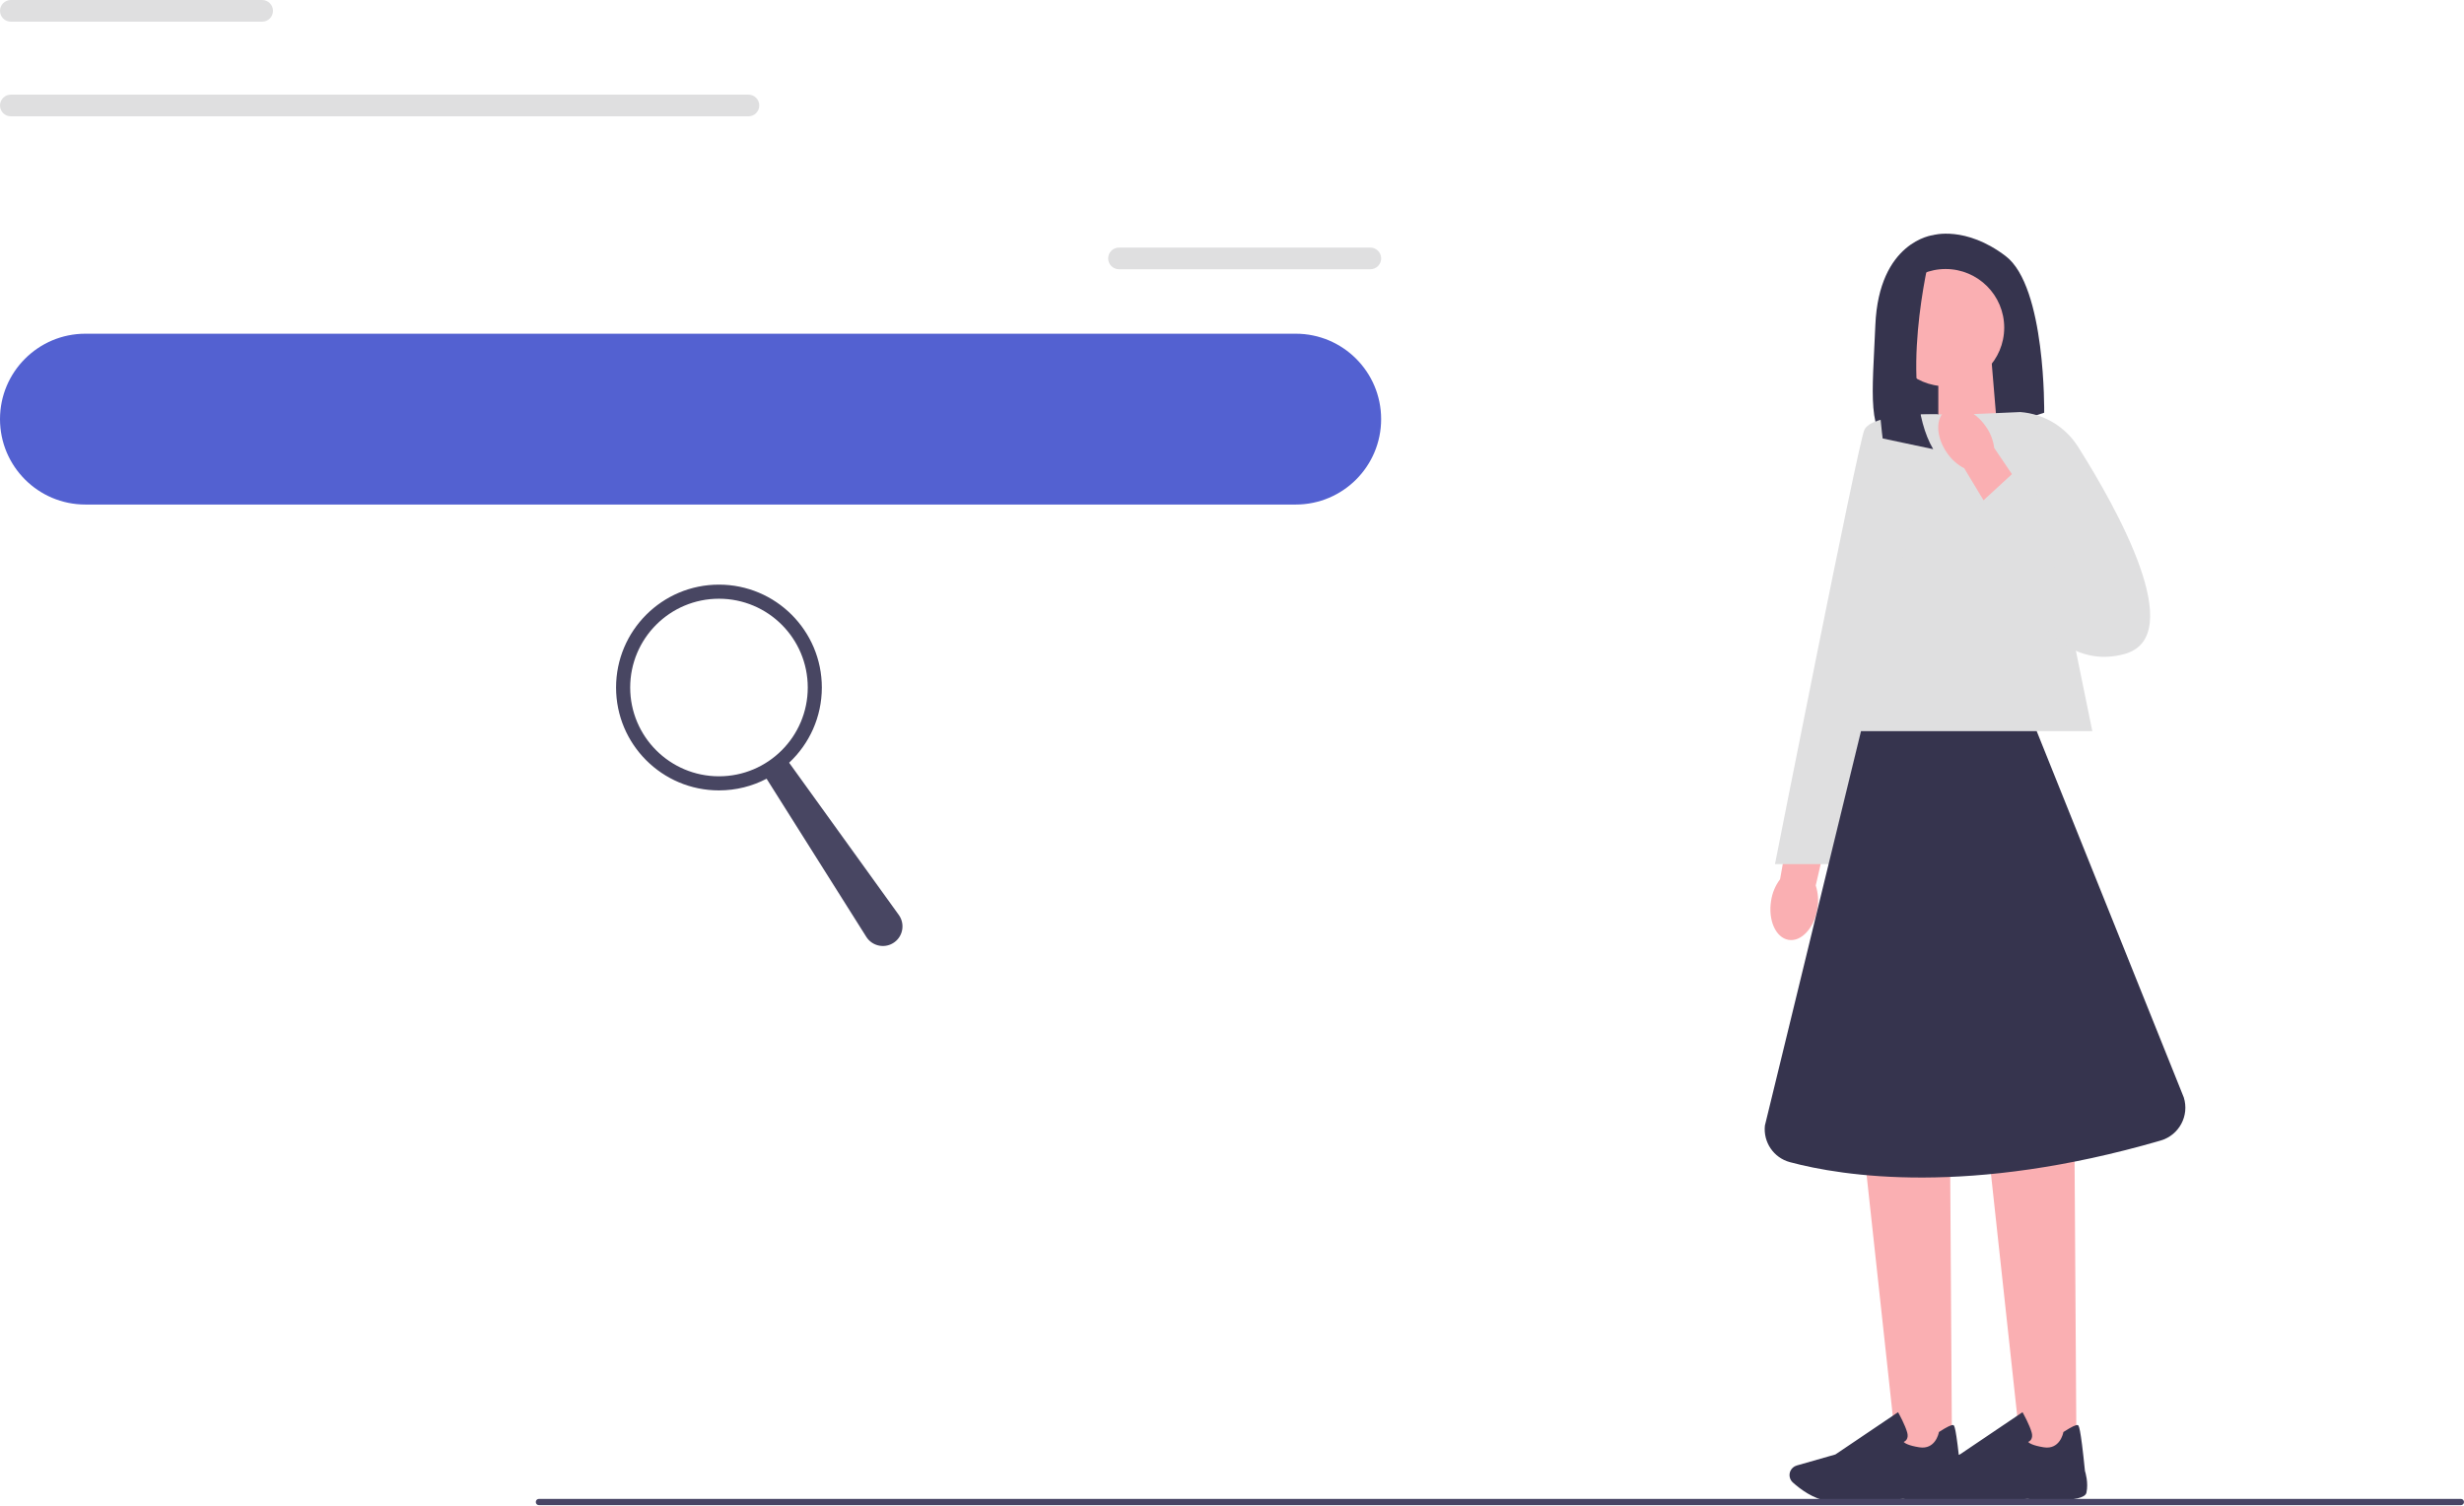
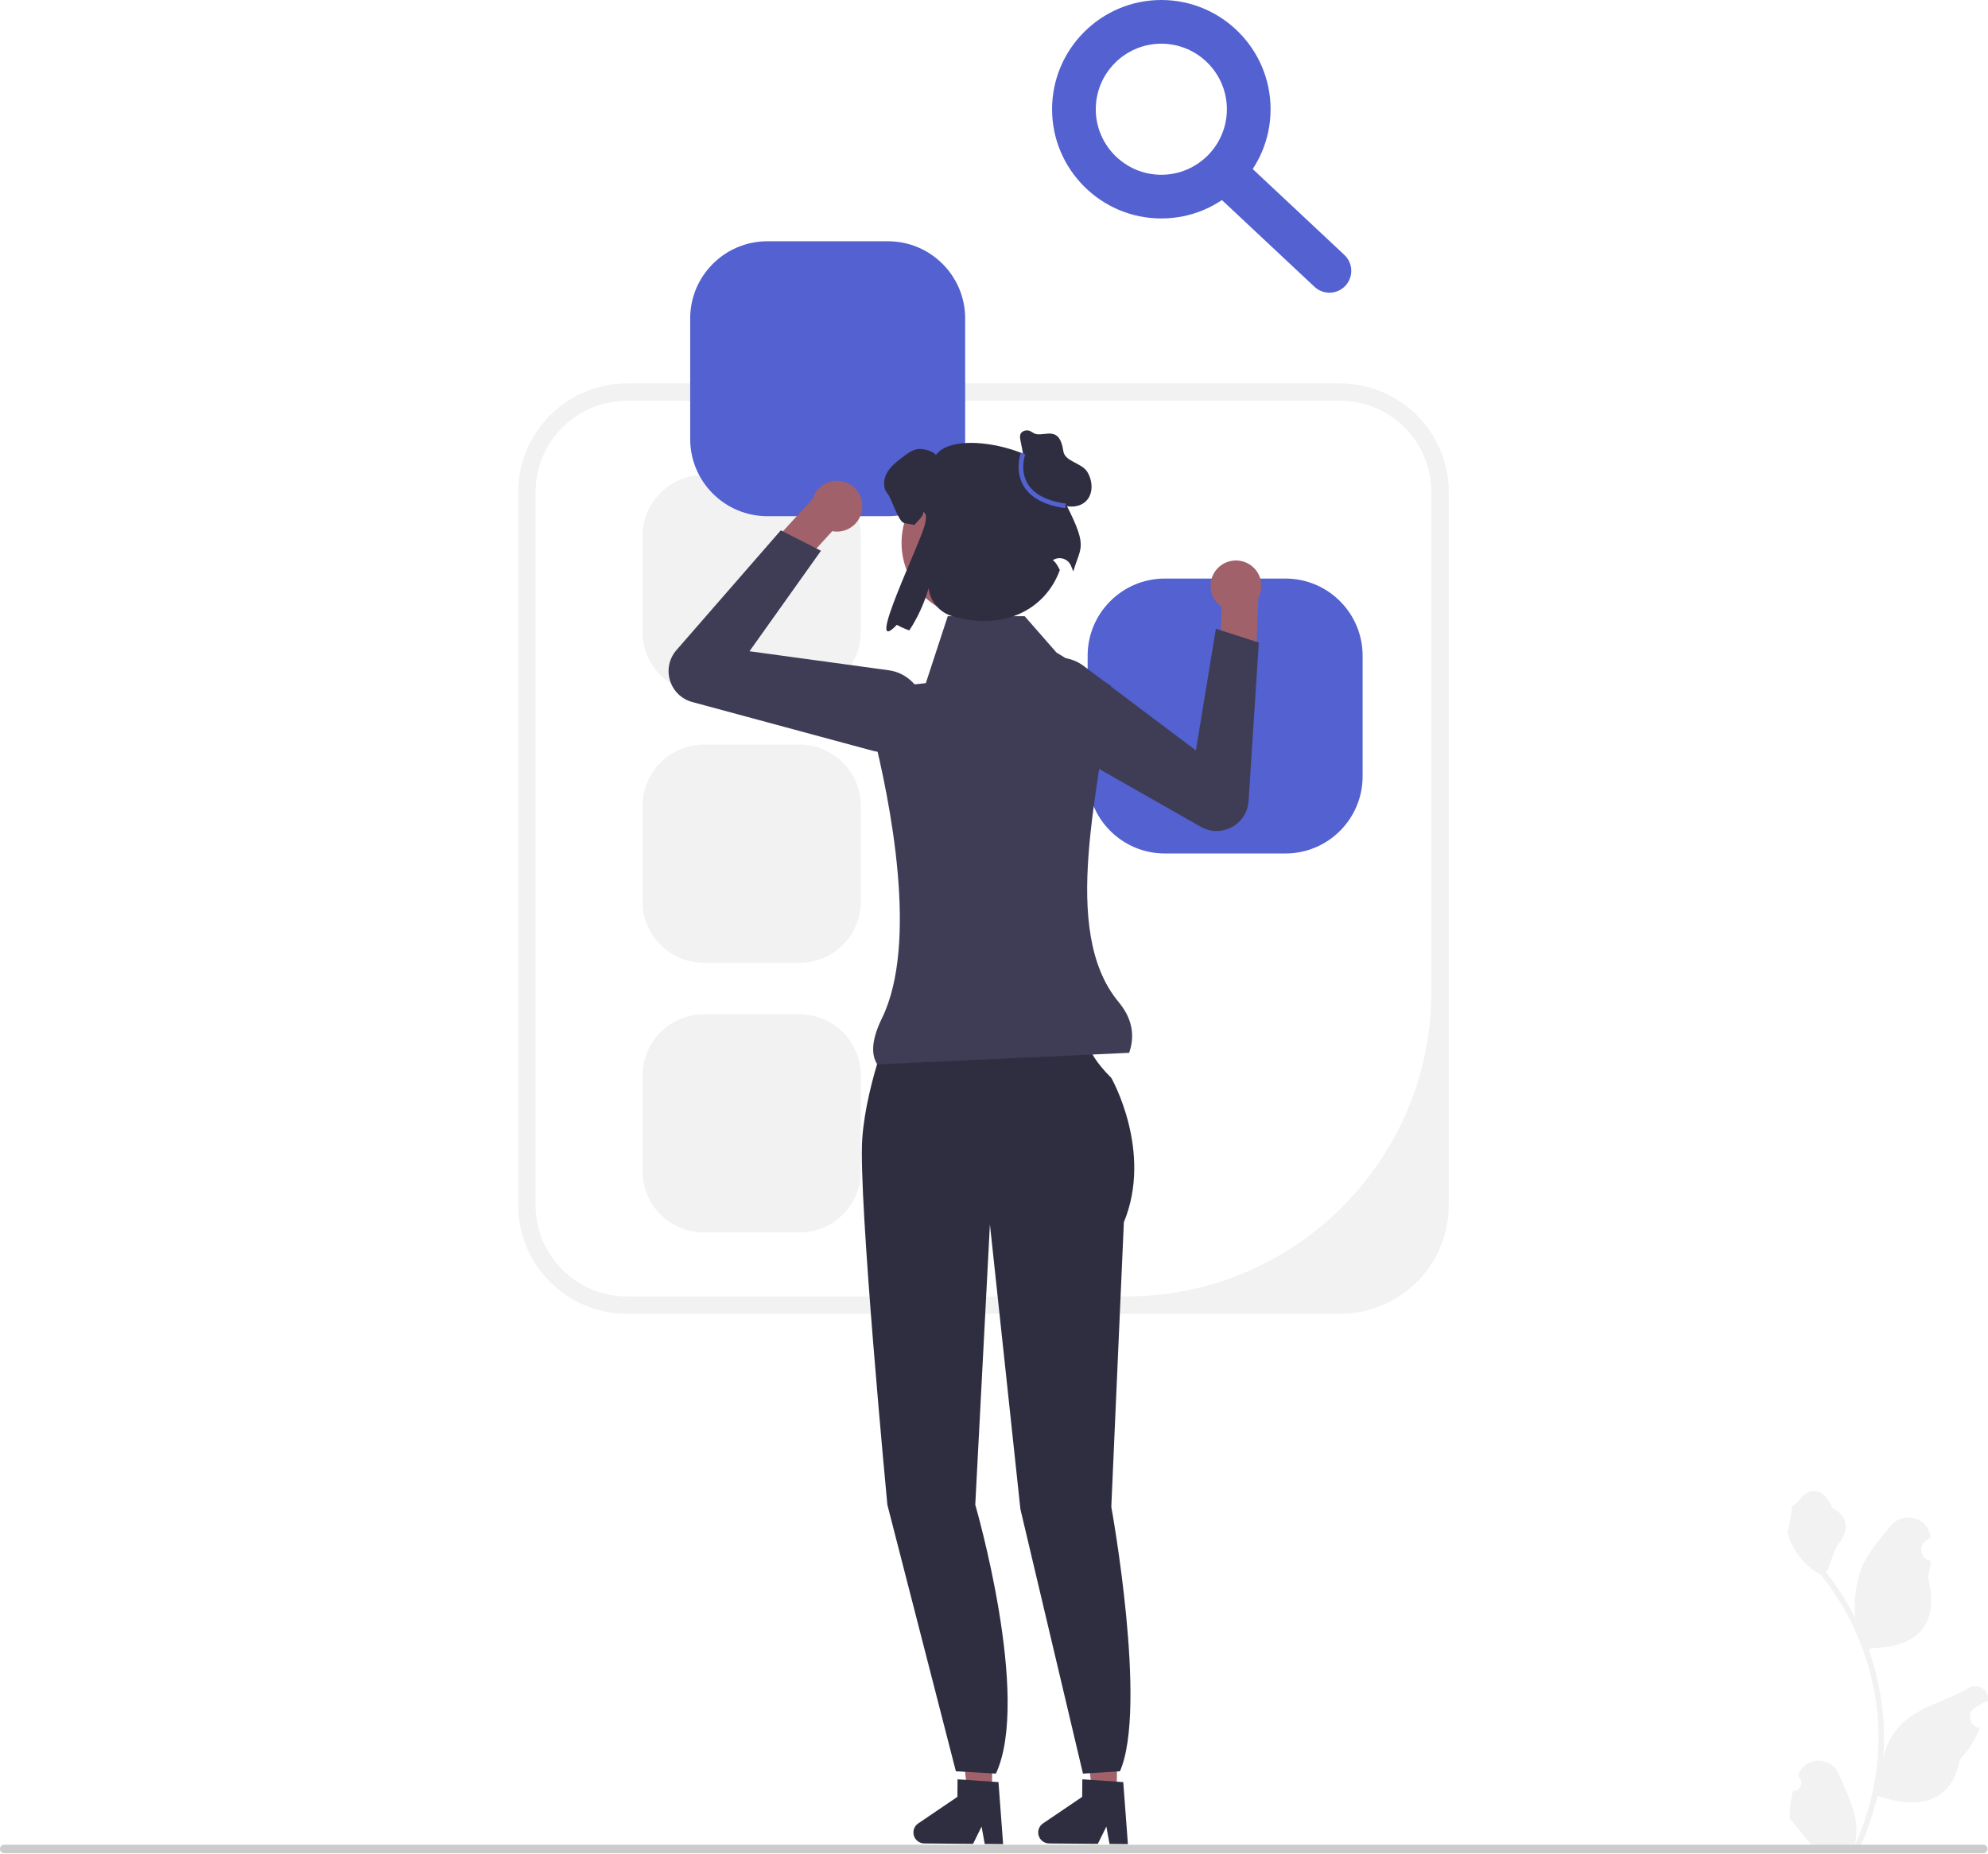
- <svg xmlns="http://www.w3.org/2000/svg" width="934.98" height="571.14" viewBox="0 0 934.98 571.14" data-src="https://cdn.undraw.co/illustrations/search-engines_k649.svg" role="img" artist="Katerina Limpitsouni" source="https://undraw.co/">
-   <path d="m733.52,89.21s-20.58,2.32-21.91,34.19c-1.11,26.56-3.37,41.36,7.44,46.9,3.86,1.98,8.4,2.15,12.53.8l44.1-14.5s.66-47.8-14.61-59.42-27.55-7.97-27.55-7.97h0Z" fill="#36344e" stroke-width="0" />
-   <polygon points="757.83 162.46 735.51 169.8 735.51 137.67 755.76 137.67 757.83 162.46" fill="#faafb2" stroke-width="0" />
-   <path id="uuid-ea0a1472-32fb-4242-948a-de51795c4bd3-46-44-46-72-78-43-43-46-95" d="m689.6,344.84c-1.21,7.36-6.12,12.64-10.96,11.79-4.85-.85-7.79-7.51-6.58-14.87.44-2.95,1.61-5.74,3.4-8.13l5.53-31.12,15.05,3.15-7.05,30.34c.93,2.87,1.14,5.9.61,8.84h0Z" fill="#faafb2" stroke-width="0" />
-   <polygon points="740.7 551.77 719.8 551.77 707.67 440.07 739.99 440.07 740.7 551.77" fill="#faafb2" stroke-width="0" />
-   <path d="m699.44,569.72c-2.2,0-4.16-.05-5.63-.19-5.55-.51-10.85-4.61-13.51-7-1.19-1.07-1.58-2.79-.96-4.27h0c.45-1.06,1.34-1.85,2.45-2.17l14.67-4.19,23.76-16.03.27.48c.1.18,2.43,4.38,3.21,7.22.3,1.08.22,1.98-.23,2.68-.31.48-.75.76-1.1.92.43.45,1.78,1.36,5.93,2.02,6.07.96,7.33-5.32,7.39-5.58l.04-.21.18-.12c2.88-1.86,4.66-2.7,5.27-2.52.38.11,1.02.31,2.74,17.41.17.54,1.38,4.47.56,8.24-.89,4.1-18.78,2.69-22.36,2.36-.1.01-13.49.96-22.67.96h-.01Z" fill="#36344e" stroke-width="0" />
-   <polygon points="787.93 551.77 767.02 551.77 754.9 440.07 787.21 440.07 787.93 551.77" fill="#faafb2" stroke-width="0" />
-   <path d="m746.67,569.72c-2.2,0-4.16-.05-5.63-.19-5.55-.51-10.85-4.61-13.51-7-1.19-1.07-1.58-2.79-.96-4.27h0c.45-1.06,1.34-1.85,2.45-2.17l14.67-4.19,23.76-16.03.27.48c.1.18,2.43,4.38,3.21,7.22.3,1.08.22,1.98-.23,2.68-.31.48-.75.76-1.1.92.43.45,1.78,1.36,5.93,2.02,6.07.96,7.33-5.32,7.39-5.58l.04-.21.18-.12c2.89-1.86,4.66-2.7,5.27-2.52.38.11,1.02.31,2.74,17.41.17.54,1.38,4.47.56,8.24-.89,4.1-18.78,2.69-22.36,2.36-.1.01-13.49.96-22.67.96h-.01Z" fill="#36344e" stroke-width="0" />
-   <polygon points="793.94 277.42 692.37 277.42 728.88 157.26 769.38 157.26 793.94 277.42" fill="#dfdfe0" stroke-width="0" />
-   <path d="m735.27,157.27s-25.23-.66-27.88,5.98-33.86,164.65-33.86,164.65h20.58l41.16-170.62h0Z" fill="#dfdfe0" stroke-width="0" />
-   <circle cx="738.27" cy="124.32" r="22.24" fill="#faafb2" stroke-width="0" />
-   <path d="m732.19,97.51s-12.24,49.7,1.37,72.93l-19.17-4.07s-7.43-54.39,7.51-64.28c0,0,10.29-4.58,10.29-4.58Z" fill="#36344e" stroke-width="0" />
-   <path d="m772.83,277.42h-66.66l-36.47,149.69c-.67,6.32,3.34,12.22,9.48,13.87,20.01,5.36,68.03,12.95,140.7-8.2,6.99-2.03,10.96-9.41,8.77-16.36l-55.82-139h0Z" fill="#36344e" stroke-width="0" />
-   <path d="m745.88,157.26l20.73-.91c8.98.68,17.1,5.56,21.91,13.17,14.65,23.16,42.06,71.97,17.59,78.66-32.26,8.81-47.89-40.24-47.89-40.24l-12.34-50.68h0Z" fill="#dfdfe0" stroke-width="0" />
-   <path id="uuid-298a271f-a3d1-4ea5-9ac1-ac2853dfa275-47-45-47-73-79-44-44-47-96" d="m738.77,171.8c-4.26-6.12-4.41-13.33-.35-16.1,4.07-2.77,10.82-.04,15.08,6.08,1.74,2.42,2.84,5.24,3.22,8.2l17.71,26.18-12.99,8.23-16.08-26.68c-2.67-1.41-4.93-3.44-6.59-5.91h0Z" fill="#faafb2" stroke-width="0" />
-   <polygon points="749.25 192.97 763.88 179.51 792.81 206.44 765.91 224.83 749.25 192.97" fill="#dfdfe0" stroke-width="0" />
-   <path d="m32.41,126.63h459.26c17.9,0,32.41,14.51,32.41,32.41h0c0,17.9-14.51,32.41-32.41,32.41H32.41c-17.9,0-32.41-14.51-32.41-32.41h0c0-17.9,14.51-32.41,32.41-32.41Z" fill="#5361d1" stroke-width="0" />
-   <path d="m203.31,569.95c0,.66.53,1.19,1.19,1.19h729.29c.66,0,1.19-.53,1.19-1.19s-.53-1.19-1.19-1.19H204.5c-.66,0-1.19.53-1.19,1.19Z" fill="#484565" stroke-width="0" />
-   <path d="m424.62,93.95h95.35c2.28,0,4.12,1.84,4.12,4.11h0c0,2.27-1.84,4.11-4.12,4.11h-95.35c-2.28,0-4.12-1.84-4.12-4.11h0c0-2.27,1.84-4.11,4.12-4.11Z" fill="#dfdfe0" stroke-width="0" />
-   <path d="m4.12,0h95.35c2.28,0,4.12,1.84,4.12,4.11h0c0,2.27-1.84,4.11-4.12,4.11H4.12C1.84,8.23,0,6.39,0,4.11h0C0,1.84,1.84,0,4.12,0Z" fill="#dfdfe0" stroke-width="0" />
-   <path d="m4.12,35.91h279.87c2.28,0,4.12,1.84,4.12,4.12h0c0,2.27-1.84,4.11-4.12,4.11H4.12c-2.28,0-4.12-1.84-4.12-4.11h0c0-2.27,1.84-4.12,4.12-4.12Z" fill="#dfdfe0" stroke-width="0" />
-   <path d="m233.77,260.88c0,21.56,17.48,39.04,39.04,39.04,6.53,0,12.68-1.6,18.08-4.43l37.83,60c2.32,3.67,7.27,4.59,10.75,1.99h0c3.25-2.43,3.95-7.01,1.58-10.31l-41.61-57.75c7.63-7.13,12.41-17.28,12.41-28.54,0-21.56-17.48-39.04-39.04-39.04s-39.04,17.48-39.04,39.04Zm5.36,0c0-18.6,15.08-33.69,33.69-33.69s33.69,15.08,33.69,33.69c0,18.6-15.08,33.69-33.69,33.69-18.6,0-33.69-15.08-33.69-33.69Z" fill="#484662" stroke-width="0" />
+ <svg xmlns="http://www.w3.org/2000/svg" width="552.81" height="515.459" viewBox="0 0 552.81 515.459" data-src="https://cdn.undraw.co/illustrations/searching_no1g.svg" role="img" artist="Katerina Limpitsouni" source="https://undraw.co/">
+   <path d="M372.633,365.415H174.325c-16.669,0-30.23-13.561-30.23-30.23V136.877c0-16.669,13.561-30.23,30.23-30.23h198.308c16.669,0,30.23,13.561,30.23,30.23v198.308c0,16.669-13.561,30.23-30.23,30.23ZM174.325,111.484c-14.024,0-25.393,11.369-25.393,25.393v198.308c0,14.024,11.369,25.393,25.393,25.393h138.91c46.829,0,84.791-37.962,84.791-84.791V136.877c0-14.024-11.369-25.393-25.393-25.393H174.325Z" fill="#f2f2f2" />
+   <path d="M195.704,132.106c-9.386,0-17.021,7.635-17.021,17.021v26.642c0,9.386,7.635,17.021,17.021,17.021h26.642c9.386,0,17.021-7.635,17.021-17.021v-26.642c0-9.386-7.635-17.021-17.021-17.021h-26.642Z" fill="#f2f2f2" />
+   <path d="M195.704,207.106c-9.386,0-17.021,7.635-17.021,17.021v26.642c0,9.386,7.635,17.021,17.021,17.021h26.642c9.386,0,17.021-7.635,17.021-17.021v-26.642c0-9.386-7.635-17.021-17.021-17.021h-26.642Z" fill="#f2f2f2" />
+   <path d="M195.704,282.106c-9.386,0-17.021,7.635-17.021,17.021v26.642c0,9.386,7.635,17.021,17.021,17.021h26.642c9.386,0,17.021-7.635,17.021-17.021v-26.642c0-9.386-7.635-17.021-17.021-17.021h-26.642Z" fill="#f2f2f2" />
+   <g>
+     <path d="M213.371,67.106c-11.826,0-21.447,9.621-21.447,21.447v33.569c0,11.826,9.621,21.447,21.447,21.447h33.569c11.826,0,21.447-9.621,21.447-21.447v-33.569c0-11.826-9.621-21.447-21.447-21.447h-33.569Z" fill="#5361d1" />
+     <path d="M323.89,160.919c-11.826,0-21.447,9.621-21.447,21.447v33.569c0,11.826,9.621,21.447,21.447,21.447h33.569c11.826,0,21.447-9.621,21.447-21.447v-33.569c0-11.826-9.621-21.447-21.447-21.447h-33.569Z" fill="#5361d1" />
+     <g>
+       <polygon points="275.842 498.808 269.023 498.75 266.004 471.833 276.069 471.917 275.842 498.808" fill="#a0616a" />
+       <path d="M253.998,509.652c-.015,1.679,1.338,3.06,3.023,3.076l13.559,.113,2.374-4.811,.872,4.836,5.116,.046-1.292-17.248-1.78-.118-7.26-.5-2.342-.157-.041,4.88-10.892,7.388c-.829,.563-1.328,1.495-1.336,2.496Z" fill="#2f2e41" />
+     </g>
+     <g>
+       <polygon points="310.54 498.808 303.72 498.75 300.702 471.833 310.767 471.917 310.54 498.808" fill="#a0616a" />
+       <path d="M288.696,509.652c-.015,1.679,1.338,3.06,3.023,3.076l13.559,.113,2.374-4.811,.872,4.836,5.116,.046-1.292-17.248-1.78-.118-7.26-.5-2.342-.157-.041,4.88-10.892,7.388c-.829,.563-1.328,1.495-1.336,2.496Z" fill="#2f2e41" />
+     </g>
+     <path d="M249.081,281.178l27.643,.873,26.189,5.82s-2.619,3.201,6.111,11.93c0,0,11.639,20.369,3.492,40.156l-3.492,79.148s10.181,55.794,2.402,73.551l-10.281,.643-17.396-73.55-8.479-79.209-4.074,77.984s15.585,53.527,5.744,74.776l-11.135-.643-19.052-74.133s-8.148-85.549-6.984-101.844c1.164-16.295,9.311-35.5,9.311-35.5Z" fill="#2f2e41" />
+     <g>
+       <path d="M341.914,156.113c-3.779,.978-6.049,4.835-5.071,8.614,.448,1.732,1.505,3.14,2.877,4.071l-0,.01-.536,12.985,9.937,4.598,.793-19.981-.069,.002c.862-1.535,1.159-3.389,.683-5.228-.978-3.779-4.835-6.049-8.614-5.071Z" fill="#a0616a" />
+       <path d="M286.378,202.455c-2.087-2.069-3.298-4.874-3.344-7.925-.061-4.092,1.99-7.807,5.486-9.935,4.026-2.452,9.06-2.204,12.825,.631l31.203,23.494,5.56-33.844,11.937,3.843-2.848,44.07c-.199,3.083-1.942,5.798-4.661,7.264-2.719,1.466-5.945,1.429-8.63-.098l-45.093-25.655c-.906-.515-1.722-1.137-2.435-1.844Z" fill="#3f3d56" />
+     </g>
+     <g>
+       <path d="M238.799,137.182c1.995,3.355,.892,7.693-2.464,9.687-1.538,.914-3.28,1.171-4.91,.865l-.007,.007-8.761,9.599-10.294-3.73,13.505-14.748,.048,.05c.469-1.697,1.563-3.223,3.196-4.194,3.355-1.995,7.693-.892,9.687,2.464Z" fill="#a0616a" />
+       <path d="M242.584,208.787l-50.085-13.529c-2.982-.806-5.299-3.051-6.198-6.006-.899-2.955-.224-6.111,1.805-8.44l29.005-33.301,11.182,5.675-19.88,27.949,38.699,5.285c4.67,.638,8.419,4.006,9.552,8.581,.984,3.973-.175,8.054-3.099,10.918-2.18,2.134-5.015,3.274-7.954,3.274-1.004,0-2.021-.133-3.027-.405Z" fill="#3f3d56" />
+     </g>
+     <path d="M313.989,292.822l-70.038,3.213c-1.924-2.921-1.403-7.313,1.291-12.814,10.171-20.767,2.447-60.055-2.75-80.512-1.458-5.74,2.456-11.446,8.349-12.035l6.604-.66,6.104-18.634h21.379l8.869,10.133,15.052,9.144c-2.74,28.221-14.414,68.071,2.217,88.055,3.637,4.371,4.669,9.097,2.923,14.111Z" fill="#3f3d56" />
+     <circle cx="271.519" cy="150.987" r="20.824" fill="#a0616a" />
+     <path d="M295.082,137.658c2.897-10.563-28.679-19.621-34.815-11.114-.853-1.209-4.007-1.944-5.453-1.573-1.447,.371-2.664,1.298-3.851,2.196-1.632,1.254-3.324,2.552-4.326,4.355-1.009,1.796-1.165,4.244,.193,5.802,1.076,1.239,2.966,7.823,4.584,8.15,1.128,.23,2.077,.415,2.894,.549,.727-1.061,2.581-2.394,2.448-3.677,1.098,.727,.697,2.006,.476,3.314-.737,4.354-17.346,38.055-7.833,28.124,.942,.556,2.107,1.076,3.45,1.551,2.278-3.435,4.147-7.486,5.379-11.723l.009,.078c.424,3.682,3.115,6.703,6.674,7.734,14.279,4.137,25.83-1.933,29.803-12.88-1.455-2.953-2.088-2.632-1.958-2.72,1.816-1.224,4.311-.423,5.092,1.622,.23,.603,.439,1.118,.62,1.506,2.07-7.405,4.532-6.336-3.385-21.294Z" fill="#2f2e41" />
+     <path d="M285.231,129.994l-1.459-7.457c-.123-.627-.239-1.307,.044-1.88,.363-.736,1.297-1.041,2.109-.924,.812,.117,1.42,.859,2.228,1.002,2.81,.497,6.524-2.279,7.531,4.742,.42,2.927,5.091,3.237,6.651,5.749,1.56,2.512,1.751,6.139-.377,8.191-1.7,1.639-4.431,1.828-6.639,.991-2.208-.837-3.981-2.529-5.529-4.312s-2.95-3.714-4.736-5.259" fill="#2f2e41" />
+     <path d="M296.195,141.336c-5.698-.796-9.582-2.868-11.544-6.159-2.568-4.307-.848-9.05-.773-9.25l1.204,.448c-.016,.044-1.576,4.385,.68,8.156,1.755,2.933,5.325,4.795,10.611,5.533l-.178,1.273Z" fill="#5361d1" />
+   </g>
+   <path d="M322.934,60.762c-16.751,0-30.381-13.63-30.381-30.381S306.183,0,322.934,0s30.381,13.63,30.381,30.381-13.63,30.381-30.381,30.381Zm0-48.61c-10.052,0-18.229,8.177-18.229,18.229s8.177,18.229,18.229,18.229,18.229-8.177,18.229-18.229-8.177-18.229-18.229-18.229Z" fill="#5361d1" />
+   <path d="M369.677,81.409c-1.489,0-2.982-.543-4.154-1.644l-28.515-26.723c-2.451-2.293-2.575-6.139-.279-8.586,2.29-2.457,6.136-2.578,8.586-.279l28.515,26.723c2.451,2.293,2.575,6.139,.279,8.586-1.196,1.279-2.813,1.923-4.433,1.923Z" fill="#5361d1" />
+   <g>
+     <path d="M498.551,498.126c2.066,.129,3.208-2.437,1.645-3.933l-.155-.618c.02-.05,.041-.099,.062-.148,2.089-4.982,9.17-4.947,11.241,.042,1.839,4.428,4.179,8.864,4.756,13.546,.258,2.067,.142,4.172-.316,6.2,4.308-9.411,6.575-19.687,6.575-30.021,0-2.597-.142-5.193-.433-7.783-.239-2.119-.568-4.224-.995-6.31-2.306-11.277-7.299-22.018-14.5-30.99-3.462-1.892-6.349-4.851-8.093-8.397-.626-1.279-1.117-2.655-1.35-4.056,.394,.052,1.486-5.949,1.188-6.317,.549-.833,1.532-1.247,2.131-2.06,2.982-4.043,7.091-3.337,9.236,2.157,4.582,2.313,4.627,6.148,1.815,9.837-1.789,2.347-2.035,5.522-3.604,8.035,.162,.207,.329,.407,.491,.614,2.961,3.798,5.522,7.88,7.681,12.169-.61-4.766,.291-10.508,1.826-14.21,1.748-4.217,5.025-7.769,7.91-11.415,3.466-4.379,10.573-2.468,11.184,3.083,.006,.054,.012,.107,.017,.161-.429,.242-.848,.499-1.259,.77-2.339,1.547-1.531,5.174,1.241,5.602l.063,.01c-.155,1.544-.42,3.074-.807,4.579,3.702,14.316-4.29,19.53-15.701,19.764-.252,.129-.497,.258-.749,.381,1.156,3.255,2.08,6.594,2.764,9.979,.614,2.99,1.04,6.013,1.279,9.049,.297,3.83,.271,7.68-.052,11.503l.019-.136c.82-4.211,3.107-8.145,6.427-10.87,4.946-4.063,11.933-5.559,17.268-8.824,2.568-1.572,5.859,.459,5.411,3.437l-.022,.143c-.794,.323-1.569,.698-2.319,1.117-.429,.242-.848,.499-1.259,.77-2.339,1.547-1.531,5.174,1.241,5.602l.063,.01c.045,.006,.084,.013,.129,.019-1.363,3.236-3.262,6.239-5.639,8.829-2.315,12.497-12.256,13.683-22.89,10.044h-.006c-1.163,5.064-2.861,10.011-5.044,14.726h-18.02c-.065-.2-.123-.407-.181-.607,1.666,.103,3.346,.006,4.986-.297-1.337-1.641-2.674-3.294-4.011-4.935-.032-.032-.058-.065-.084-.097-.678-.84-1.363-1.673-2.041-2.512l-0-.001c-.042-2.578,.267-5.147,.879-7.64l.001-0Z" fill="#f2f2f2" />
+     <path d="M0,514.269c0,.66,.53,1.19,1.19,1.19H551.48c.66,0,1.19-.53,1.19-1.19,0-.66-.53-1.19-1.19-1.19H1.19c-.66,0-1.19,.53-1.19,1.19Z" fill="#ccc" />
+   </g>
</svg>
